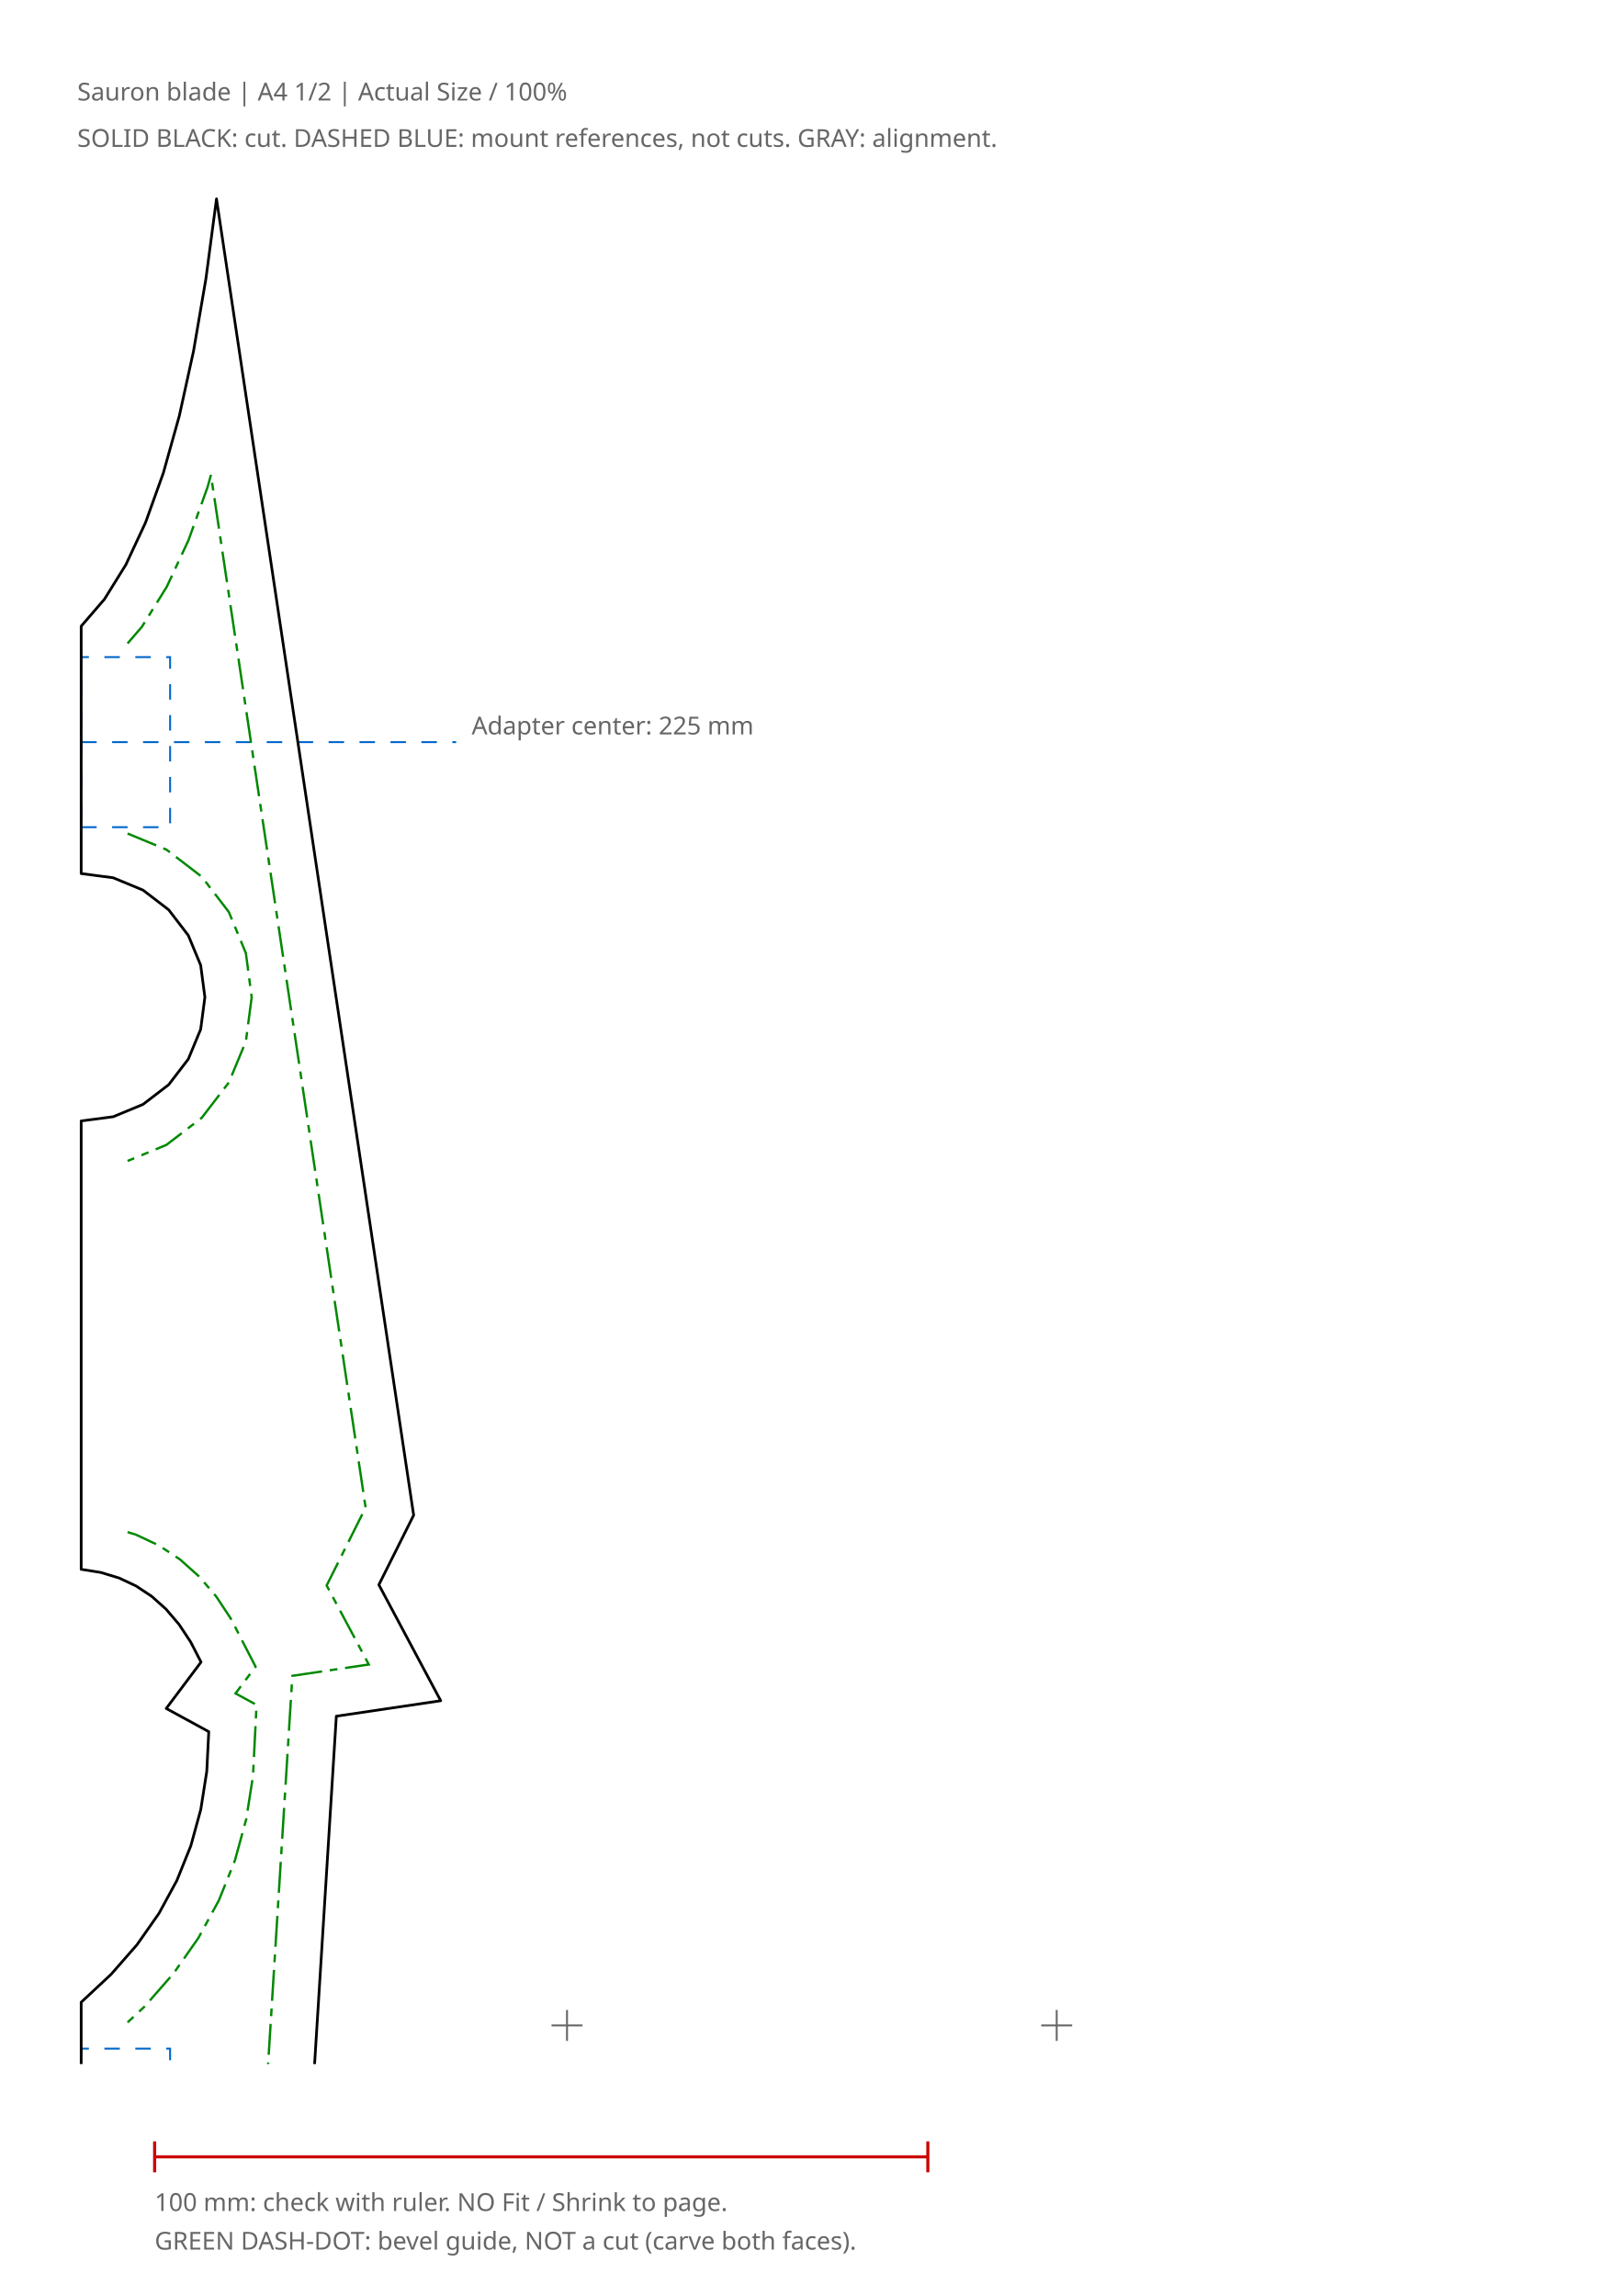
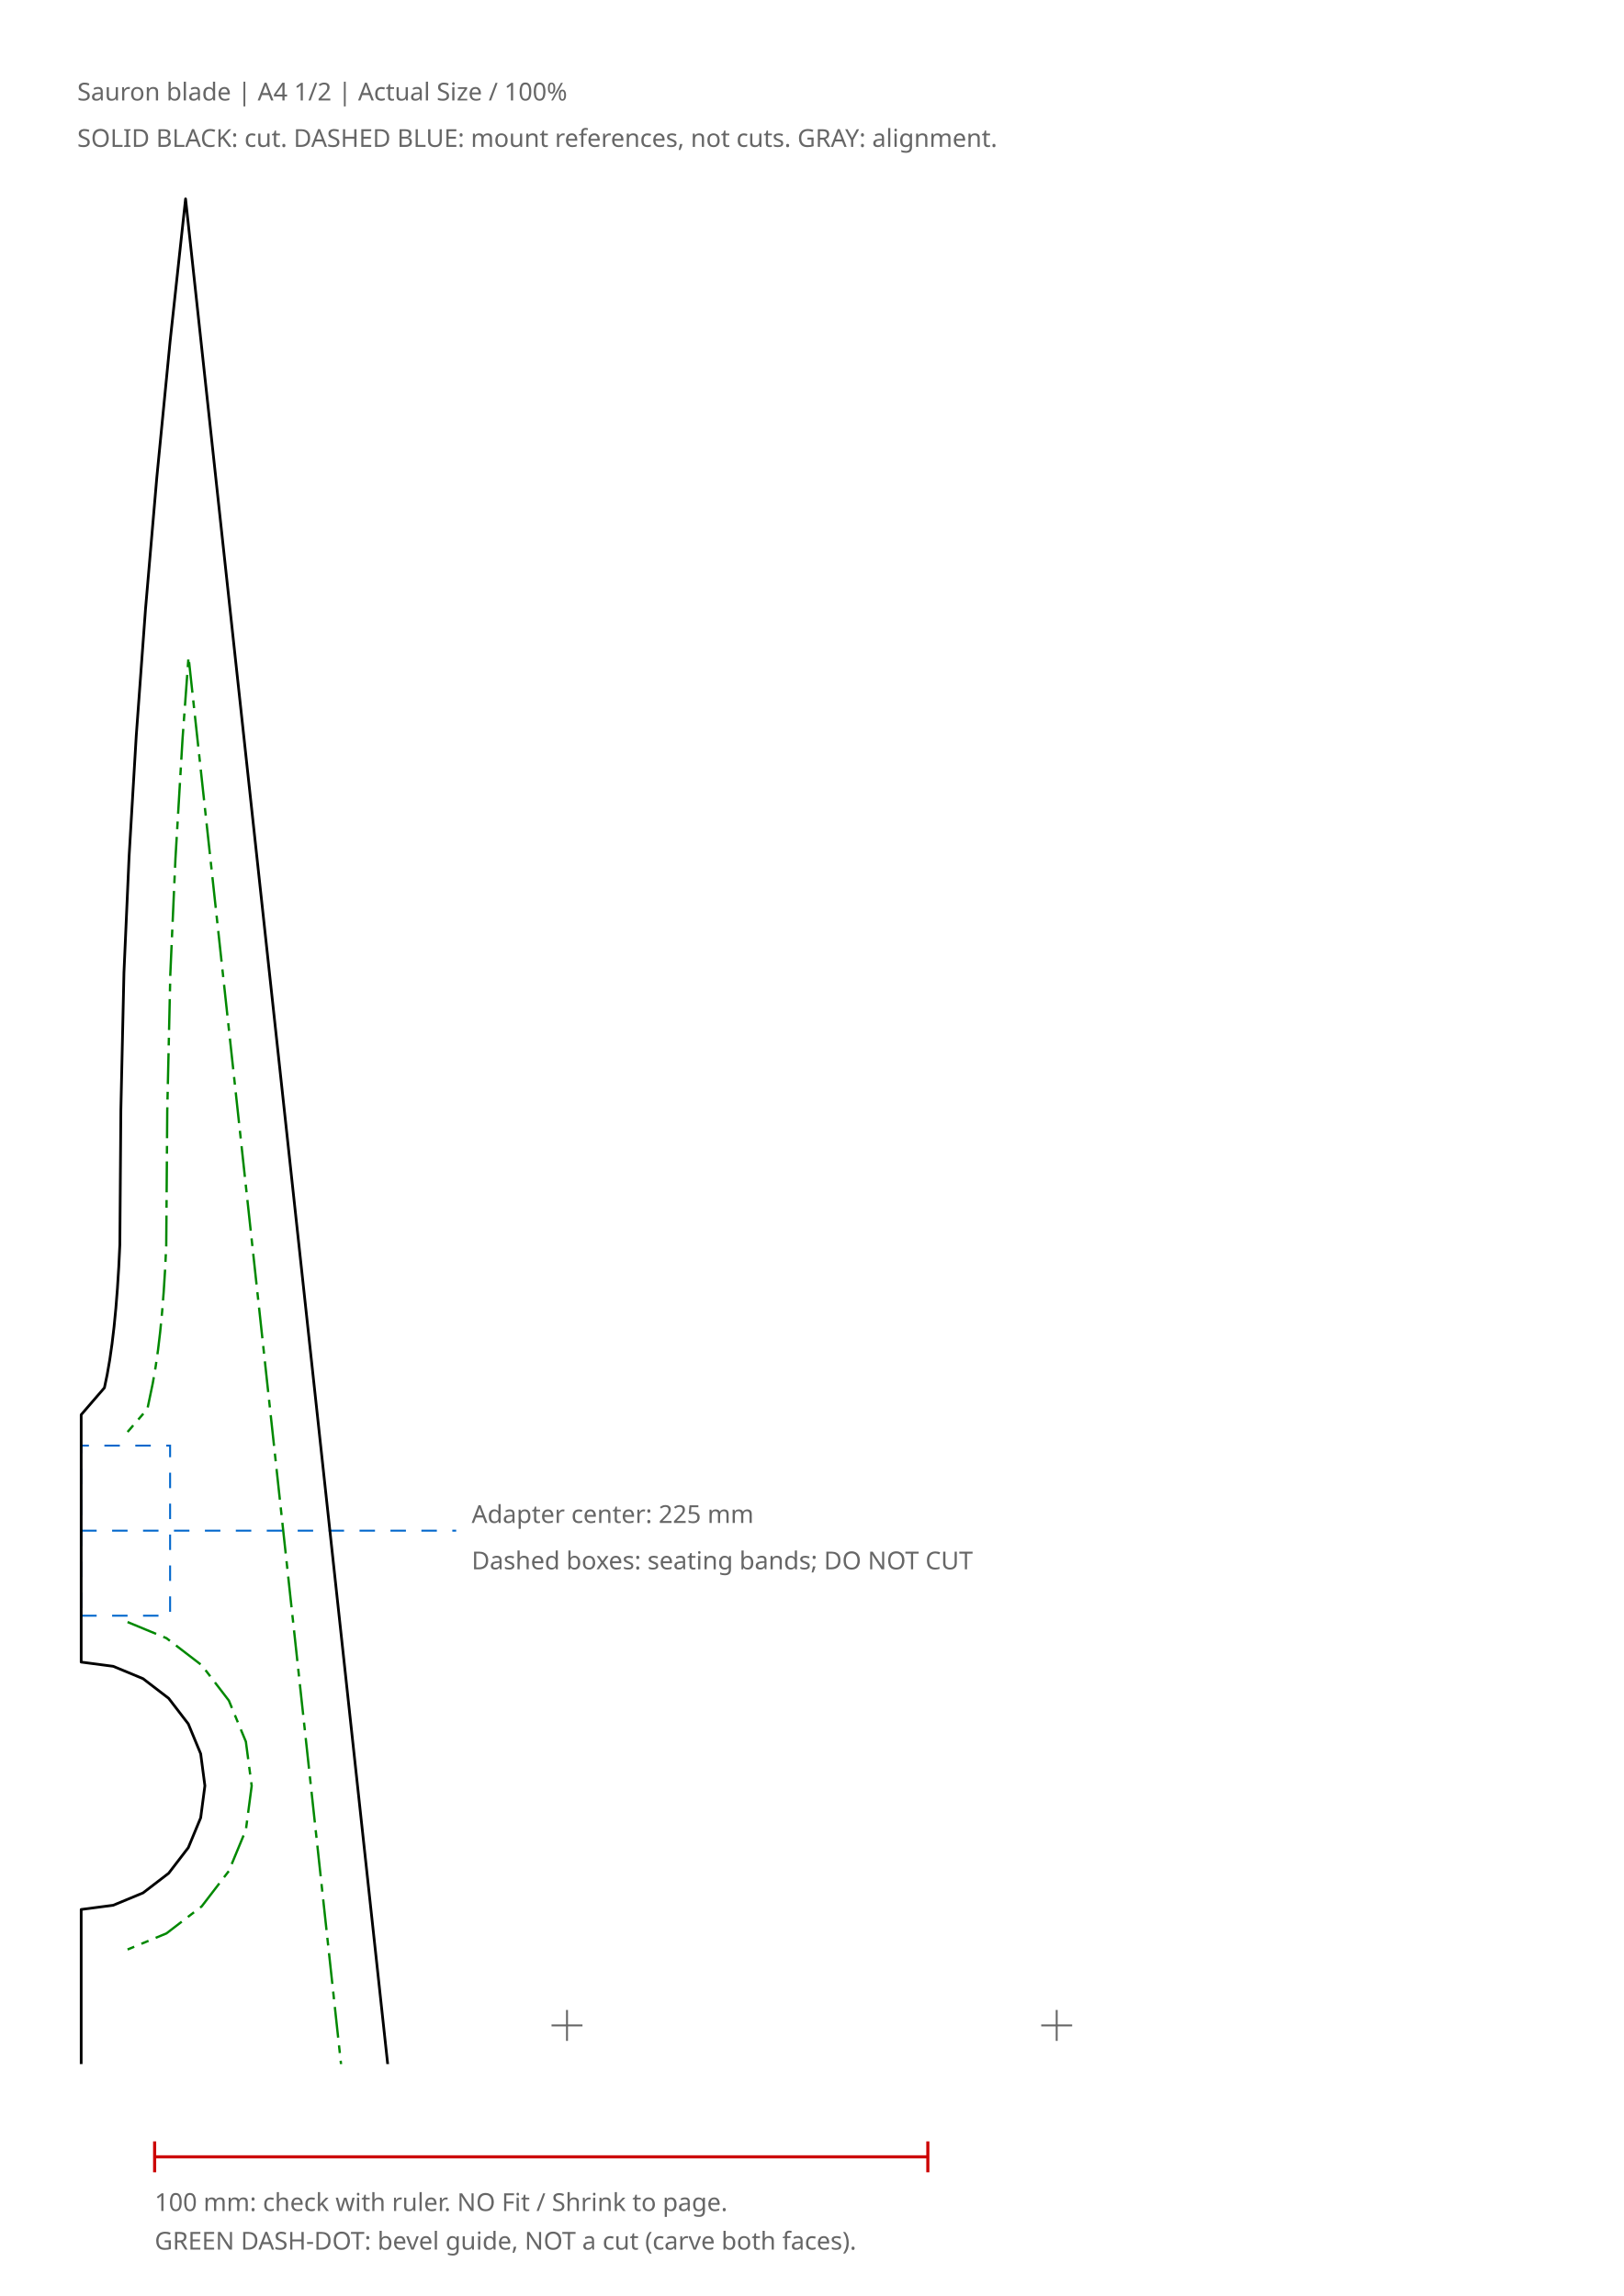
<svg xmlns="http://www.w3.org/2000/svg" width="210mm" height="297mm" viewBox="0 0 210 297">
  <defs>
    <clipPath id="tile-clip" clipPathUnits="userSpaceOnUse">
-       <rect x="18.0" y="-296.0" width="190" height="242" />
+       <rect x="18.0" y="-398.0" width="190" height="242" />
    </clipPath>
  </defs>
-   <g transform="translate(-8.0 321.0)" clip-path="url(#tile-clip)">
-     <path d="M 18.5 -45 L 67 -45" fill="none" stroke="#0066cc" stroke-width="0.25" stroke-dasharray="2 2" data-station="45" />
-     <text x="69" y="-46" fill="#666666" font-size="3.2" font-family="sans-serif">Adapter center: 45 mm</text>
-     <path d="M 18.5 -34 L 30 -34 L 30 -56 L 18.5 -56 Z" fill="none" stroke="#0066cc" stroke-width="0.25" stroke-dasharray="2 2" />
+   <g transform="translate(-8.0 423.0)" clip-path="url(#tile-clip)">
    <path d="M 18.5 -225 L 67 -225" fill="none" stroke="#0066cc" stroke-width="0.25" stroke-dasharray="2 2" data-station="225" />
    <text x="69" y="-226" fill="#666666" font-size="3.2" font-family="sans-serif">Adapter center: 225 mm</text>
    <path d="M 18.5 -214 L 30 -214 L 30 -236 L 18.5 -236 Z" fill="none" stroke="#0066cc" stroke-width="0.25" stroke-dasharray="2 2" />
-     <text x="69" y="-40" fill="#666666" font-size="3.2" font-family="sans-serif">Dashed boxes: seating bands; DO NOT CUT</text>
-     <path d="M 79.333 -59.0 L 83.333 -59.0 M 81.333 -61.0 L 81.333 -57.0" fill="none" stroke="#666666" stroke-width="0.25" />
-     <path d="M 142.667 -59.0 L 146.667 -59.0 M 144.667 -61.0 L 144.667 -57.0" fill="none" stroke="#666666" stroke-width="0.25" />
+     <text x="69" y="-220" fill="#666666" font-size="3.2" font-family="sans-serif">Dashed boxes: seating bands; DO NOT CUT</text>
+     <path d="M 79.333 -161.0 L 83.333 -161.0 M 81.333 -163.0 L 81.333 -159.0" fill="none" stroke="#666666" stroke-width="0.25" />
+     <path d="M 142.667 -161.0 L 146.667 -161.0 M 144.667 -163.0 L 144.667 -159.0" fill="none" stroke="#666666" stroke-width="0.25" />
    <g id="cut">
-       <path d=" M 23.82,-2.016 L 29.031,-3.562 L 34.133,-4.641 L 39.125,-5.25 L 44.008,-5.391 L 48.781,-5.062  L 53.445,-4.266 L 58,-3 L 56.078,-5.344 L 54.312,-7.875 L 52.703,-10.594 L 51.25,-13.5  L 49.953,-16.594 L 48.812,-19.875 L 47.828,-23.344 L 47,-27 L 51.5,-99 L 65,-101  L 57,-116 L 61.5,-125 L 36,-295.275 L 34.633,-284.945 L 33.031,-275.592 L 31.195,-267.217  L 29.125,-259.819 L 26.82,-253.398 L 24.281,-247.955 L 21.508,-243.489 L 18.5,-240 L 18.5,-208  L 22.641,-207.455 L 26.5,-205.856 L 29.814,-203.314 L 32.356,-200 L 33.955,-196.141 L 34.5,-192  L 33.955,-187.859 L 32.356,-184 L 29.814,-180.686 L 26.5,-178.144 L 22.641,-176.545 L 18.5,-176  L 18.5,-118 L 21.039,-117.594 L 23.406,-116.875 L 25.602,-115.844 L 27.625,-114.5 L 29.477,-112.844  L 31.156,-110.875 L 32.664,-108.594 L 34,-106 L 29.5,-100 L 35,-97 L 34.742,-91.859  L 33.969,-86.938 L 32.68,-82.234 L 30.875,-77.75 L 28.555,-73.484 L 25.719,-69.438 L 22.367,-65.609  L 18.5,-62 L 18.5,-0 z " stroke="#000000" fill="none" stroke-width=".35" stroke-linejoin="round" />
+       <path d=" M 23.82,-56.781 L 29.031,-58.125 L 34.133,-59.031 L 39.125,-59.5 L 44.008,-59.531 L 48.781,-59.125  L 53.445,-58.281 L 58,-57 L 56.562,-58.828 L 55.25,-60.812 L 54.062,-62.953 L 53,-65.25  L 52.062,-67.703 L 51.25,-70.312 L 50.562,-73.078 L 50,-76 L 51.5,-99 L 65,-101  L 57,-116 L 61.5,-125 L 32,-397.275 L 30.008,-378.921 L 28.281,-361.235 L 26.82,-344.219  L 25.625,-327.871 L 24.695,-312.192 L 24.031,-297.181 L 23.633,-279.426 L 23.5,-262 L 23.36,-259.086  L 23.188,-256.343 L 22.985,-253.772 L 22.752,-251.372 L 22.487,-249.144 L 22.192,-247.087 L 21.865,-245.202  L 21.508,-243.489 L 18.5,-240 L 18.5,-208 L 22.641,-207.455 L 26.5,-205.856 L 29.814,-203.314  L 32.356,-200 L 33.955,-196.141 L 34.5,-192 L 33.955,-187.859 L 32.356,-184 L 29.814,-180.686  L 26.5,-178.144 L 22.641,-176.545 L 18.5,-176 L 18.5,-118 L 21.039,-117.594 L 23.406,-116.875  L 25.602,-115.844 L 27.625,-114.5 L 29.477,-112.844 L 31.156,-110.875 L 32.664,-108.594 L 34,-106  L 29.5,-100 L 35,-97 L 34.742,-91.859 L 33.969,-86.938 L 32.68,-82.234 L 30.875,-77.75  L 28.555,-73.484 L 25.719,-69.438 L 22.367,-65.609 L 18.5,-62 L 18.5,-55 z " stroke="#000000" fill="none" stroke-width=".35" stroke-linejoin="round" />
    </g>
    <g id="bevel">
-       <path d="M 27.555 -9.383 L 33.147 -10.565 L 38.674 -11.239 L 44.127 -11.397 L 45.67 -11.29 L 44.347 -14.447 L 43.088 -18.069 L 42.012 -21.861 L 40.958 -26.515 L 45.815 -104.223 L 55.7 -105.688 L 50.247 -115.911 L 55.285 -125.987 L 35.282 -259.557 L 34.845 -257.994 L 32.374 -251.112 L 29.567 -245.094 L 26.358 -239.925 L 24.5 -237.771 M 24.5 -213.179 L 29.526 -211.097 L 34.093 -207.593 L 37.597 -203.026 L 39.8 -197.707 L 40.552 -192 L 39.8 -186.293 L 37.597 -180.974 L 34.093 -176.407 L 29.526 -172.903 L 24.5 -170.821 M 24.5 -122.813 L 25.565 -122.49 L 28.553 -121.086 L 31.304 -119.26 L 33.778 -117.046 L 35.959 -114.49 L 37.849 -111.631 L 41.055 -105.406 L 38.46 -101.947 L 41.181 -100.463 L 40.719 -91.242 L 39.844 -85.675 L 38.375 -80.315 L 36.312 -75.188 L 33.663 -70.319 L 30.447 -65.729 L 26.682 -61.429 L 24.5 -59.393 M 24.5 -8.476 L 27.555 -9.383" fill="none" stroke="#008800" stroke-width="0.3" stroke-dasharray="4 1 1 1" />
+       <path d="M 33.326 -64.982 L 38.825 -65.498 L 44.243 -65.533 L 46.544 -65.337 L 46.39 -65.738 L 45.469 -68.695 L 44.701 -71.786 L 43.963 -75.622 L 45.828 -104.225 L 55.7 -105.688 L 50.247 -115.911 L 55.345 -126.106 L 32.384 -338.03 L 31.612 -327.475 L 30.688 -311.881 L 30.028 -296.981 L 29.632 -279.336 L 29.499 -261.833 L 29.351 -258.754 L 29.173 -255.92 L 28.963 -253.246 L 28.718 -250.728 L 28.437 -248.364 L 28.119 -246.148 L 27.76 -244.077 L 27.065 -240.745 L 24.5 -237.771 M 24.5 -213.179 L 29.526 -211.097 L 34.093 -207.593 L 37.597 -203.026 L 39.8 -197.707 L 40.552 -192 L 39.8 -186.293 L 37.597 -180.974 L 34.093 -176.407 L 29.526 -172.903 L 24.5 -170.821 M 24.5 -122.813 L 25.565 -122.49 L 28.553 -121.086 L 31.304 -119.26 L 33.778 -117.046 L 35.959 -114.49 L 37.849 -111.631 L 41.055 -105.406 L 38.46 -101.947 L 41.181 -100.463 L 40.719 -91.242 L 39.844 -85.675 L 38.375 -80.315 L 36.312 -75.188 L 33.663 -70.319 L 30.447 -65.729 L 29.142 -64.239 L 33.326 -64.982" fill="none" stroke="#008800" stroke-width="0.3" stroke-dasharray="4 1 1 1" />
    </g>
  </g>
  <text x="10" y="13" fill="#666666" font-size="3.2" font-family="sans-serif">Sauron blade | A4 1/2 | Actual Size / 100%</text>
  <text x="10" y="19" fill="#666666" font-size="3.2" font-family="sans-serif">SOLID BLACK: cut. DASHED BLUE: mount references, not cuts. GRAY: alignment.</text>
  <path id="calibration" d="M 20 279 L 120 279 M 20 277 L 20 281 M 120 277 L 120 281" fill="none" stroke="#cc0000" stroke-width="0.4" />
  <text x="20" y="286" fill="#666666" font-size="3.2" font-family="sans-serif">100 mm: check with ruler. NO Fit / Shrink to page.</text>
  <text x="20" y="291" fill="#666666" font-size="3.2" font-family="sans-serif">GREEN DASH-DOT: bevel guide, NOT a cut (carve both faces).</text>
</svg>
